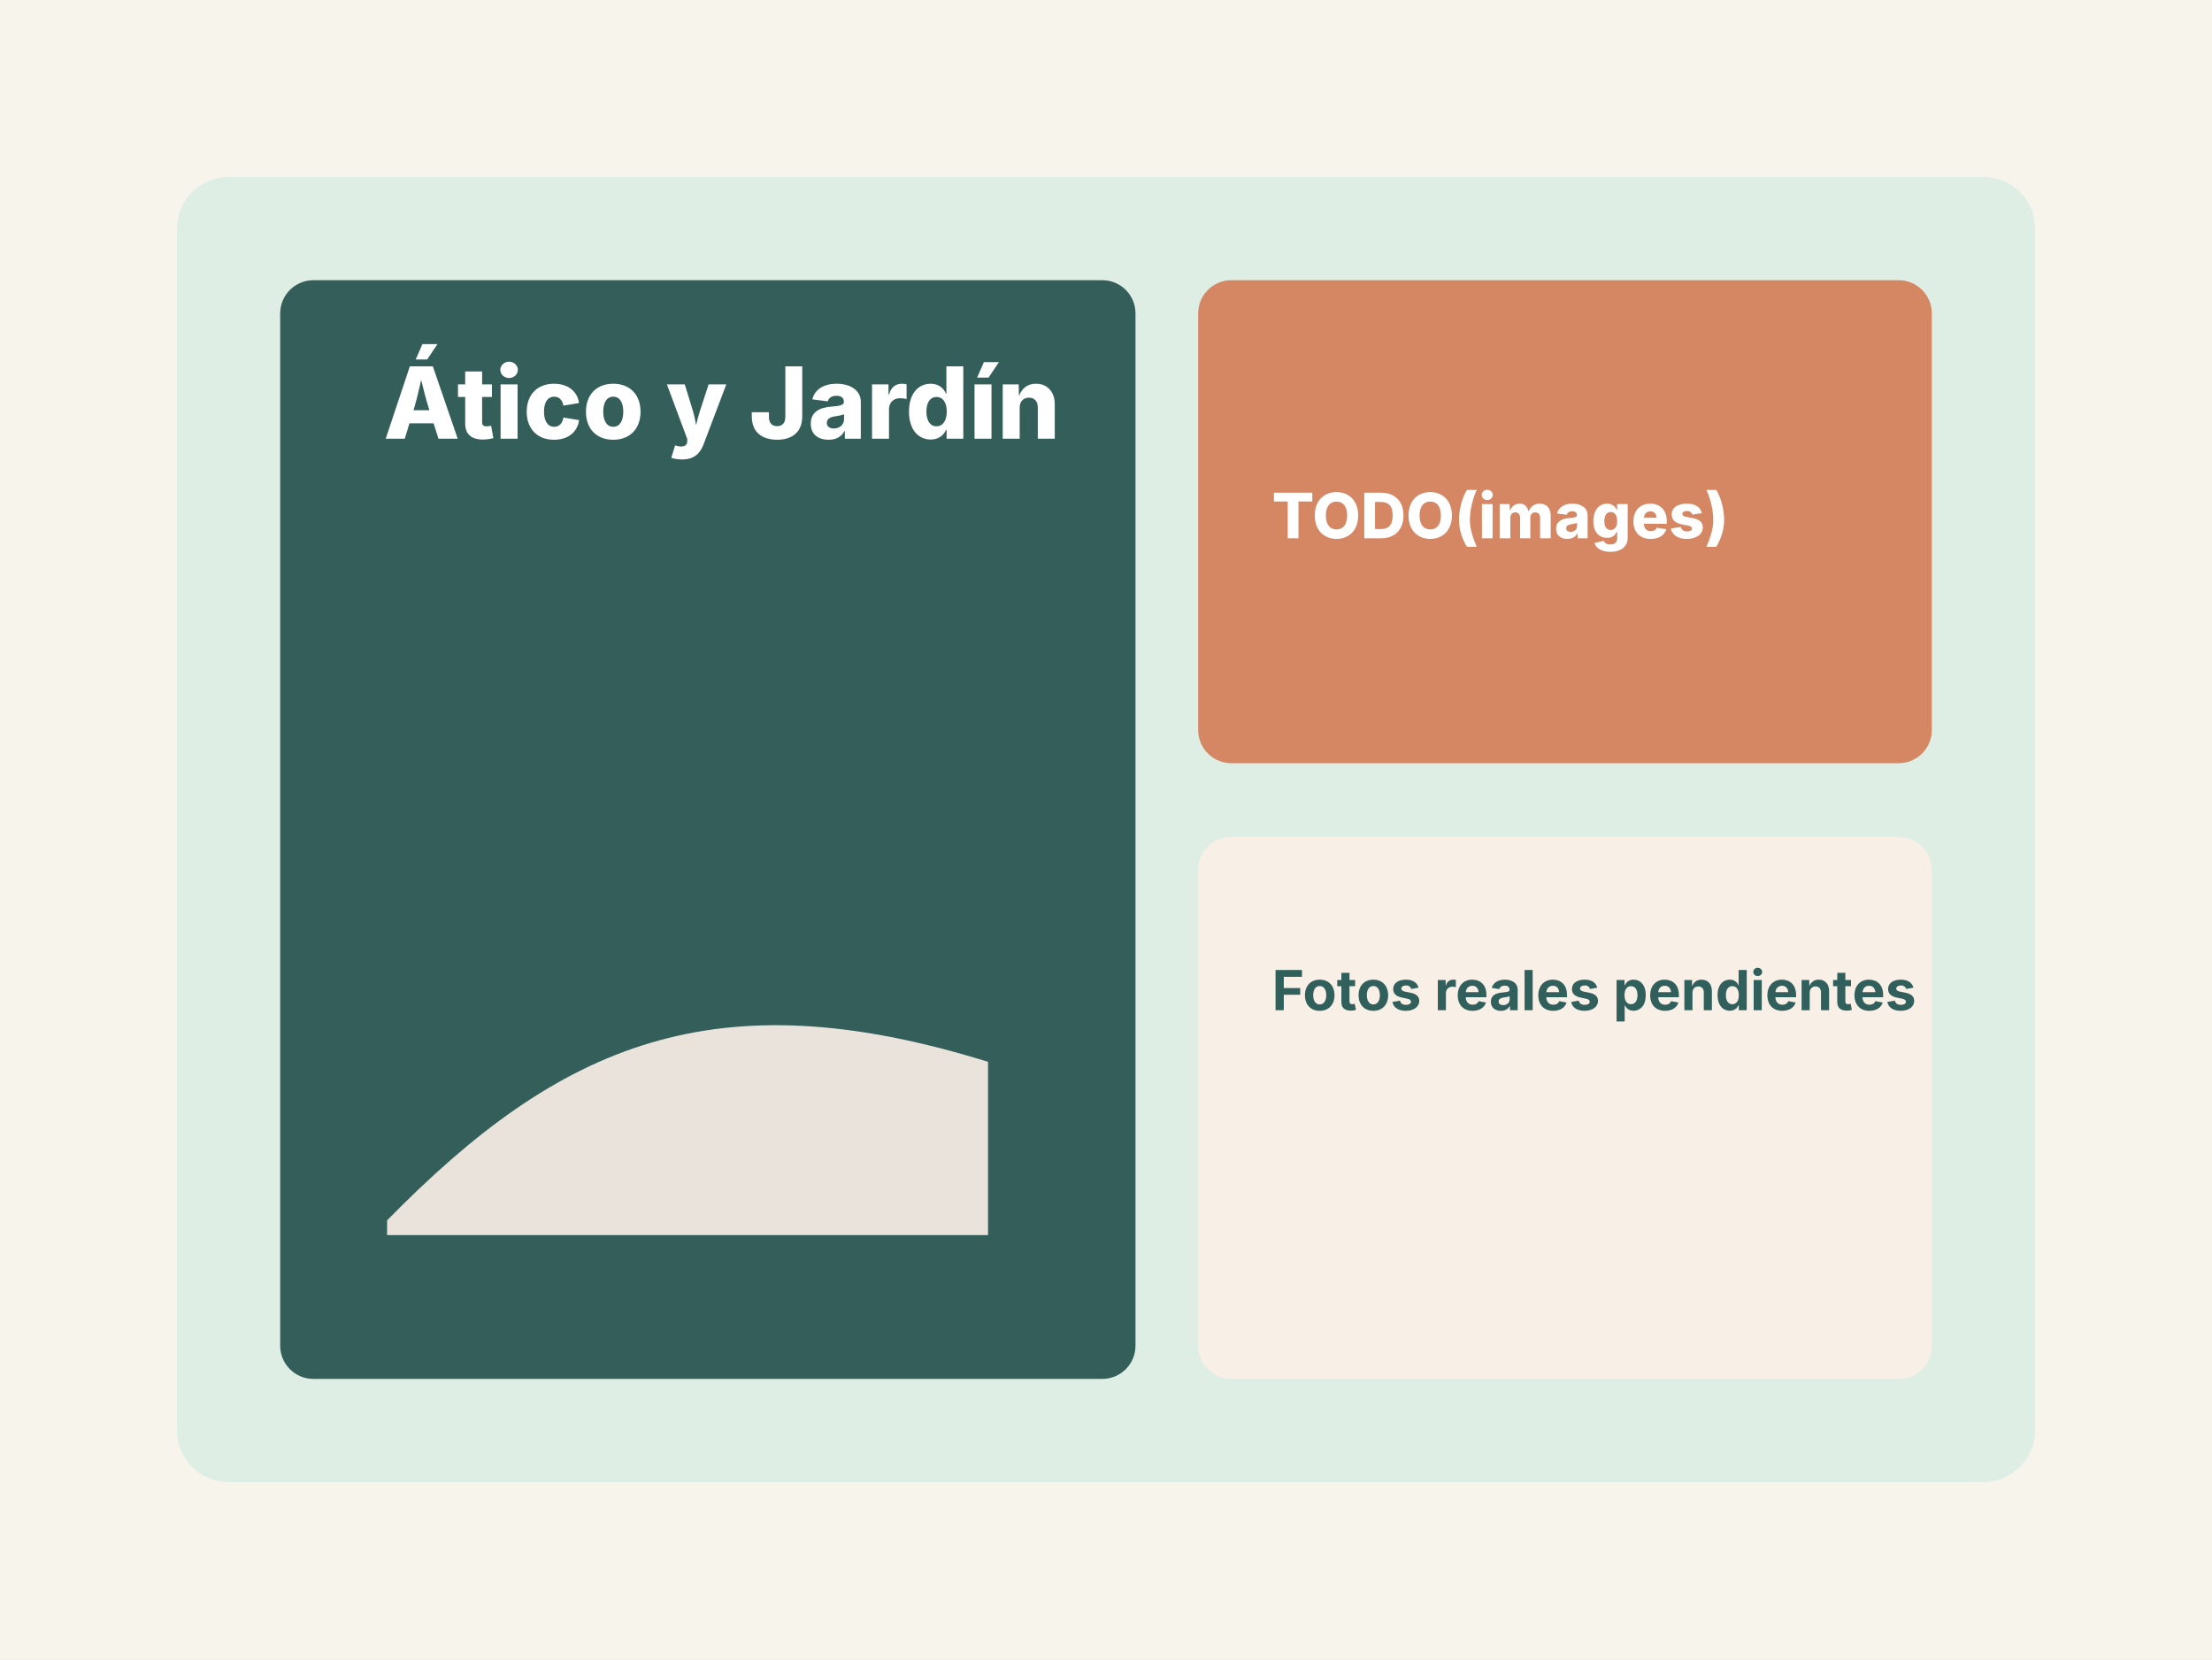
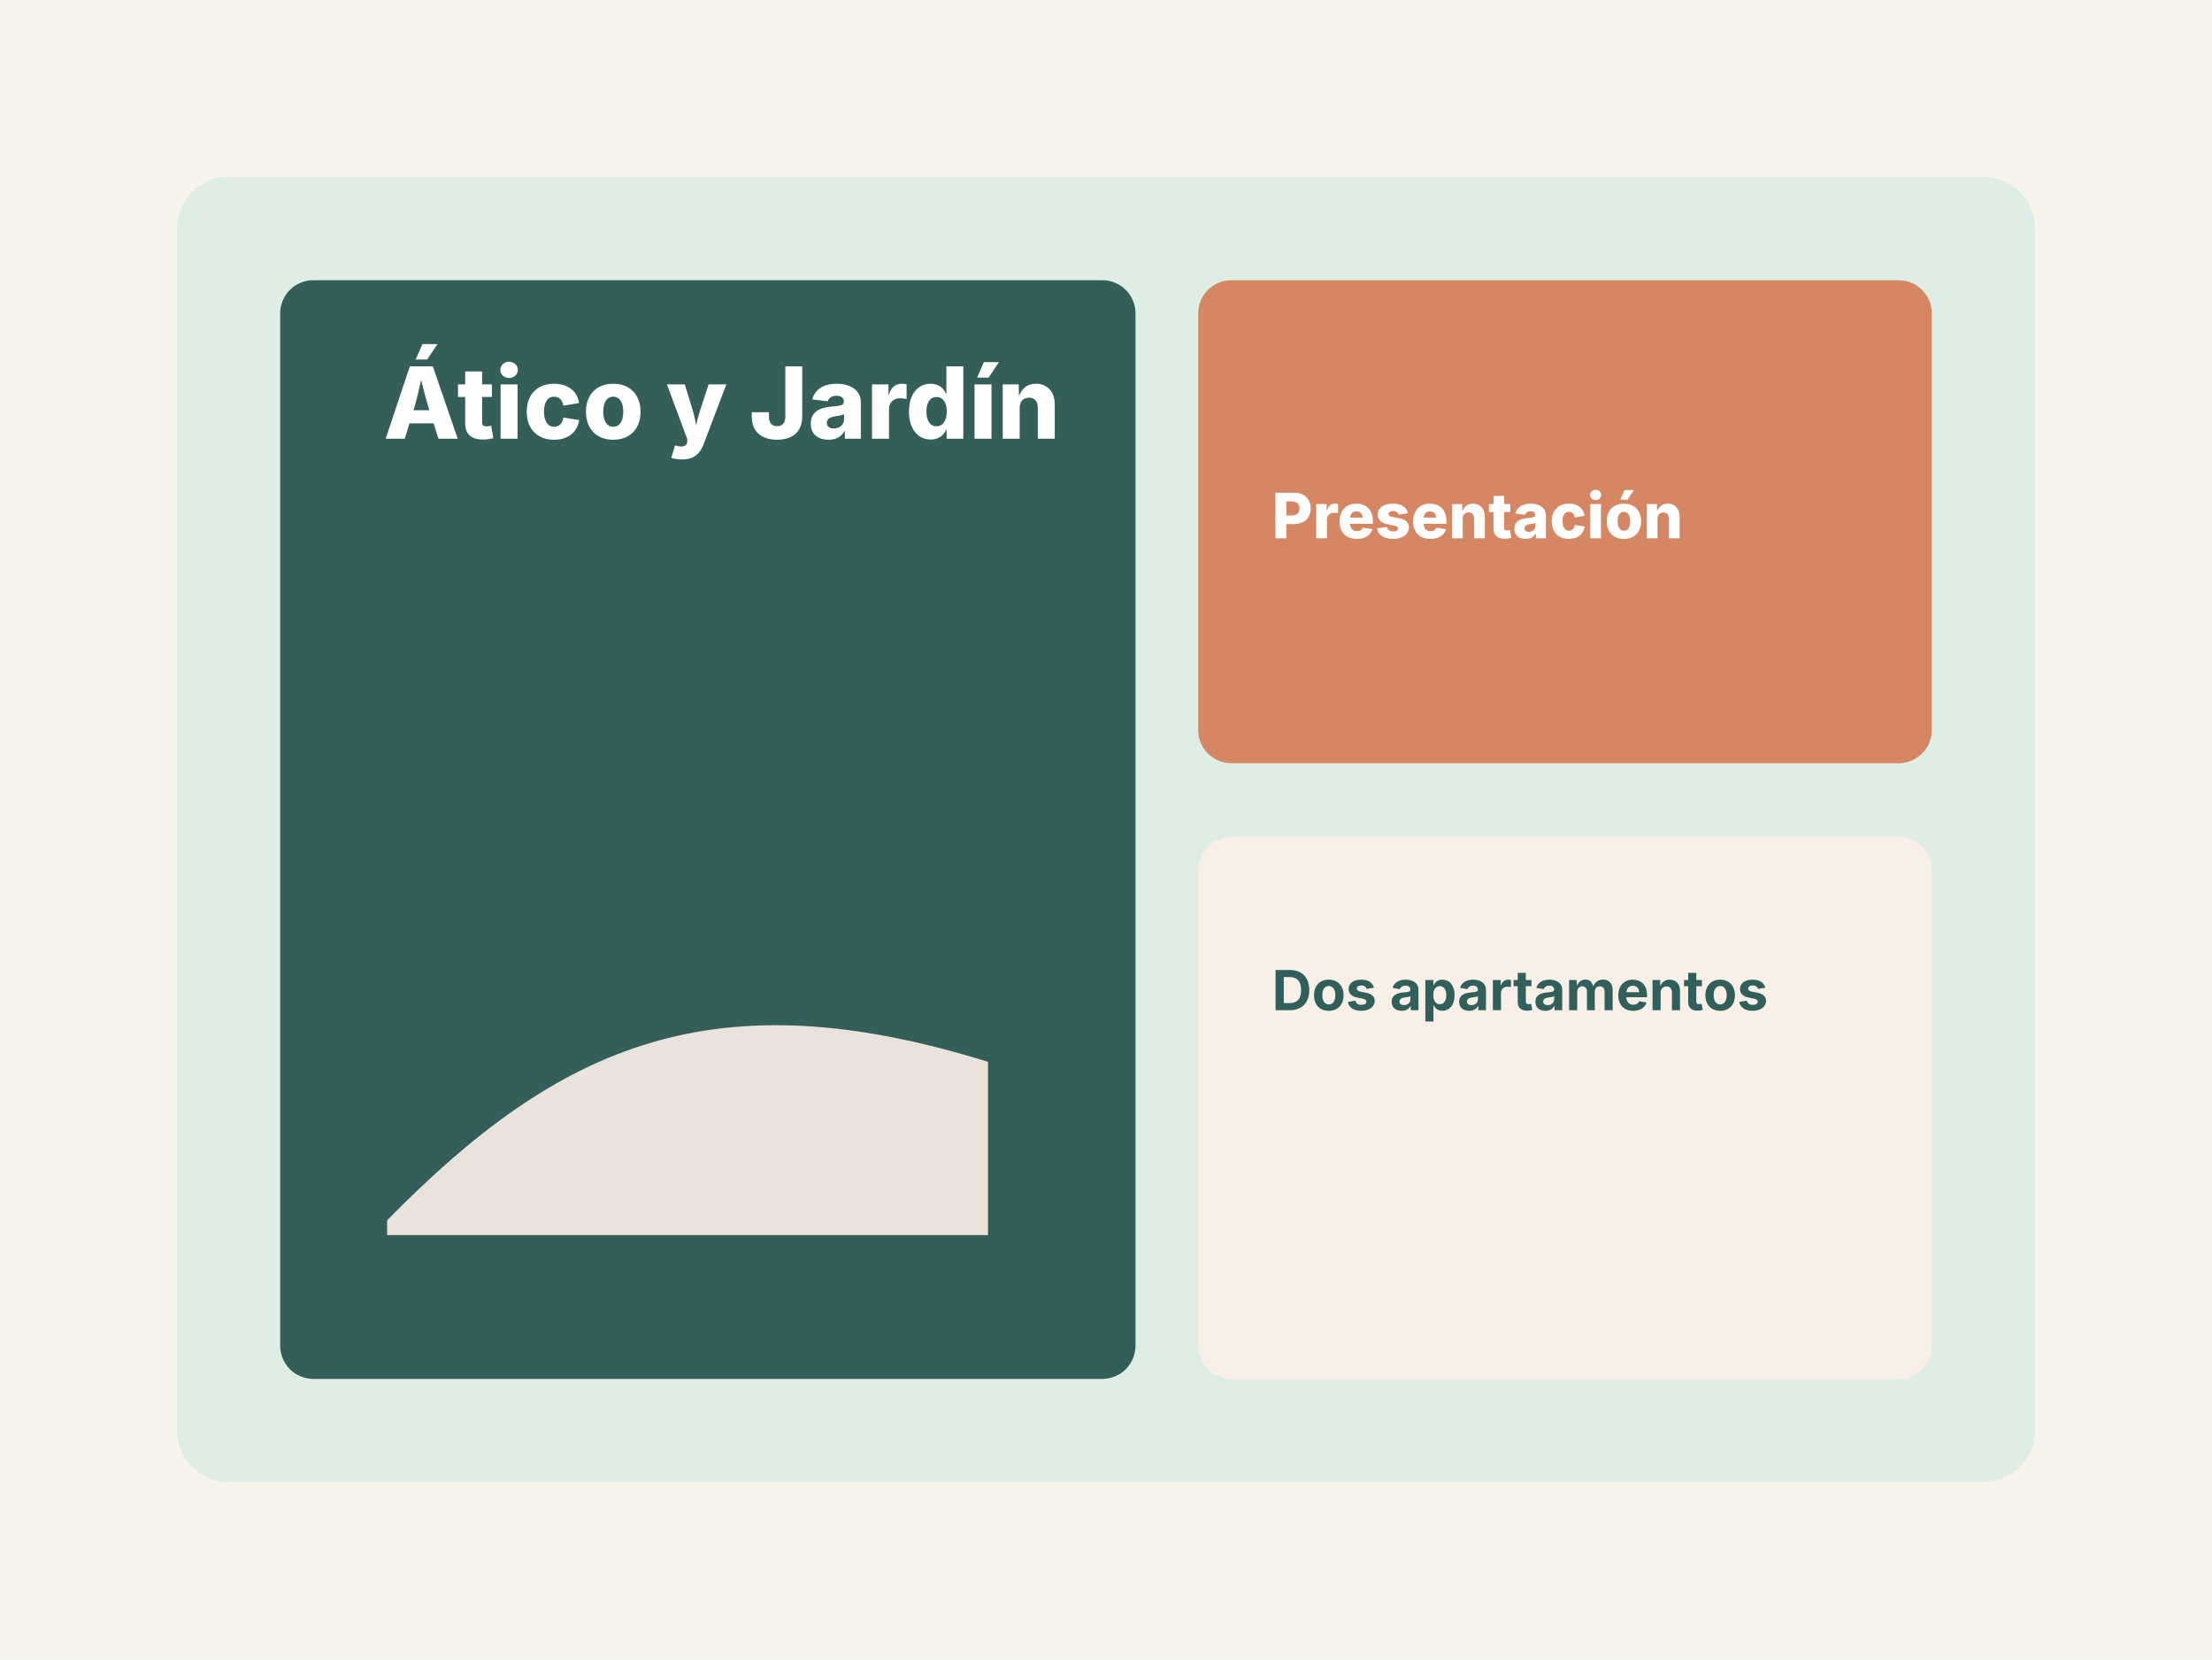
- <svg xmlns="http://www.w3.org/2000/svg" viewBox="0 0 1200 900" role="img" aria-label="TODO(images): imagen principal pendiente">
+ <svg xmlns="http://www.w3.org/2000/svg" viewBox="0 0 1200 900" role="img" aria-label="Imagen de portada de Ático y Jardín">
  <rect width="1200" height="900" fill="#f7f4ec" />
  <rect x="96" y="96" width="1008" height="708" rx="28" fill="#dfeee5" />
  <rect x="152" y="152" width="464" height="596" rx="18" fill="#214f4b" opacity=".9" />
  <rect x="650" y="152" width="398" height="262" rx="18" fill="#d36f45" opacity=".82" />
  <rect x="650" y="454" width="398" height="294" rx="18" fill="#f8efe7" />
  <path d="M210 662c94-96 178-132 326-86v94H210z" fill="#f8efe7" opacity=".92" />
  <text x="208" y="238" font-family="Inter, Arial, sans-serif" font-size="54" font-weight="800" fill="#ffffff">Ático y Jardín</text>
-   <text x="690" y="292" font-family="Inter, Arial, sans-serif" font-size="34" font-weight="800" fill="#ffffff">TODO(images)</text>
-   <text x="690" y="548" font-family="Inter, Arial, sans-serif" font-size="30" font-weight="700" fill="#315f5b">Fotos reales pendientes</text>
+   <text x="690" y="292" font-family="Inter, Arial, sans-serif" font-size="34" font-weight="800" fill="#ffffff">Presentación</text>
+   <text x="690" y="548" font-family="Inter, Arial, sans-serif" font-size="30" font-weight="700" fill="#315f5b">Dos apartamentos</text>
</svg>
